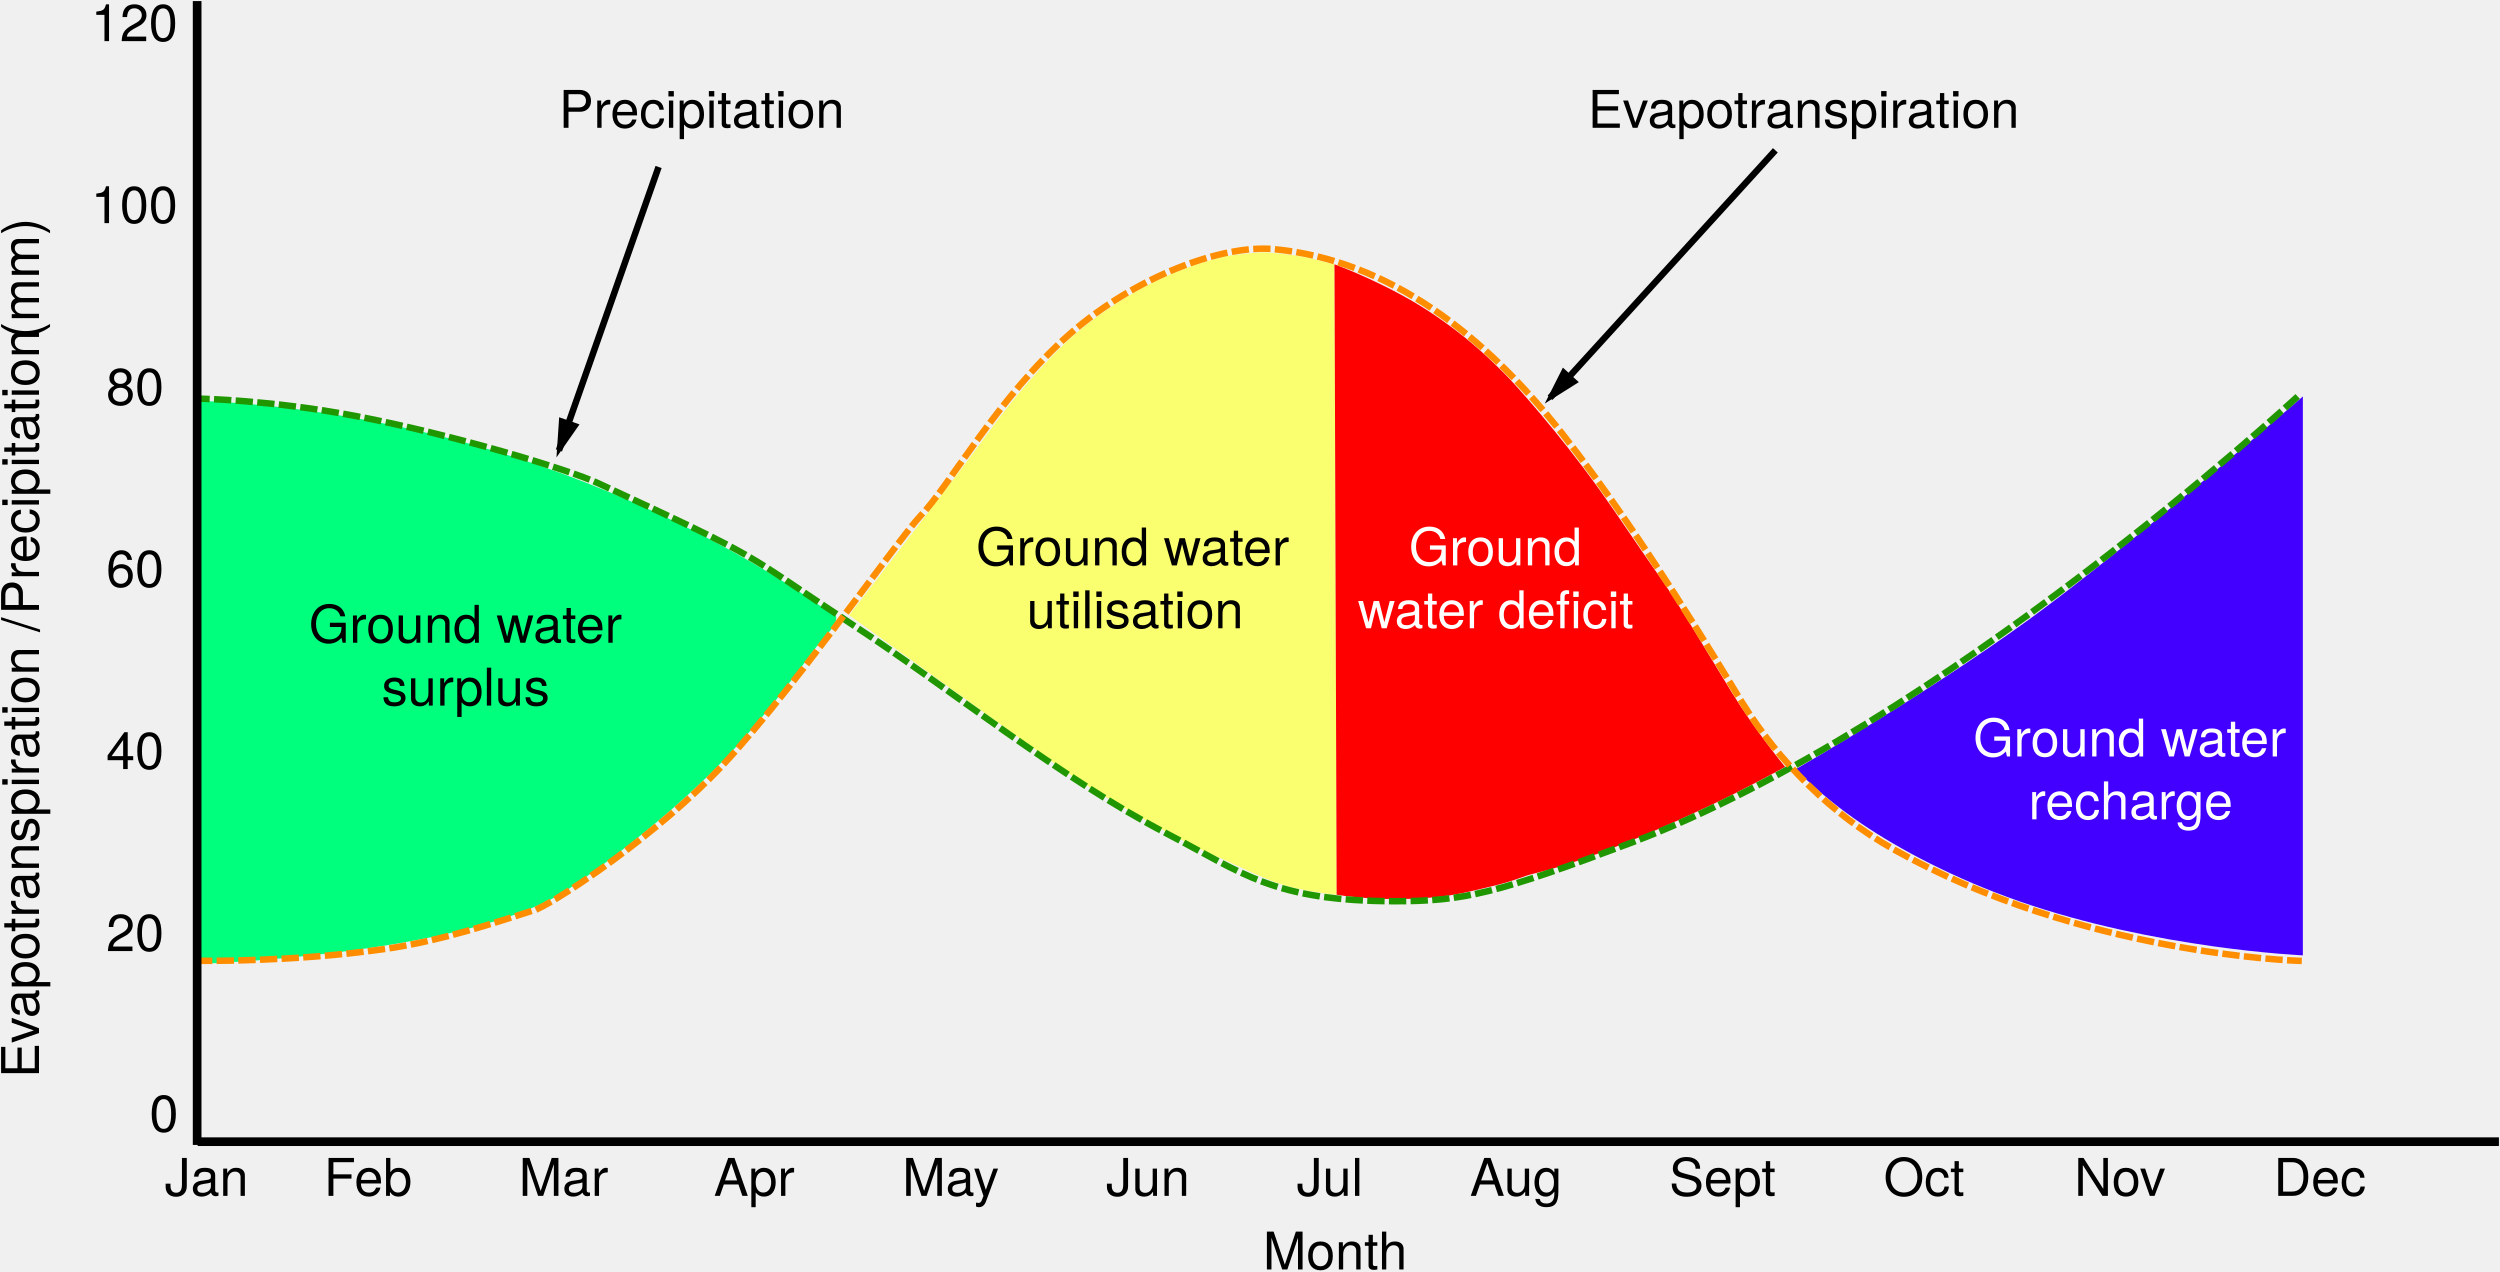
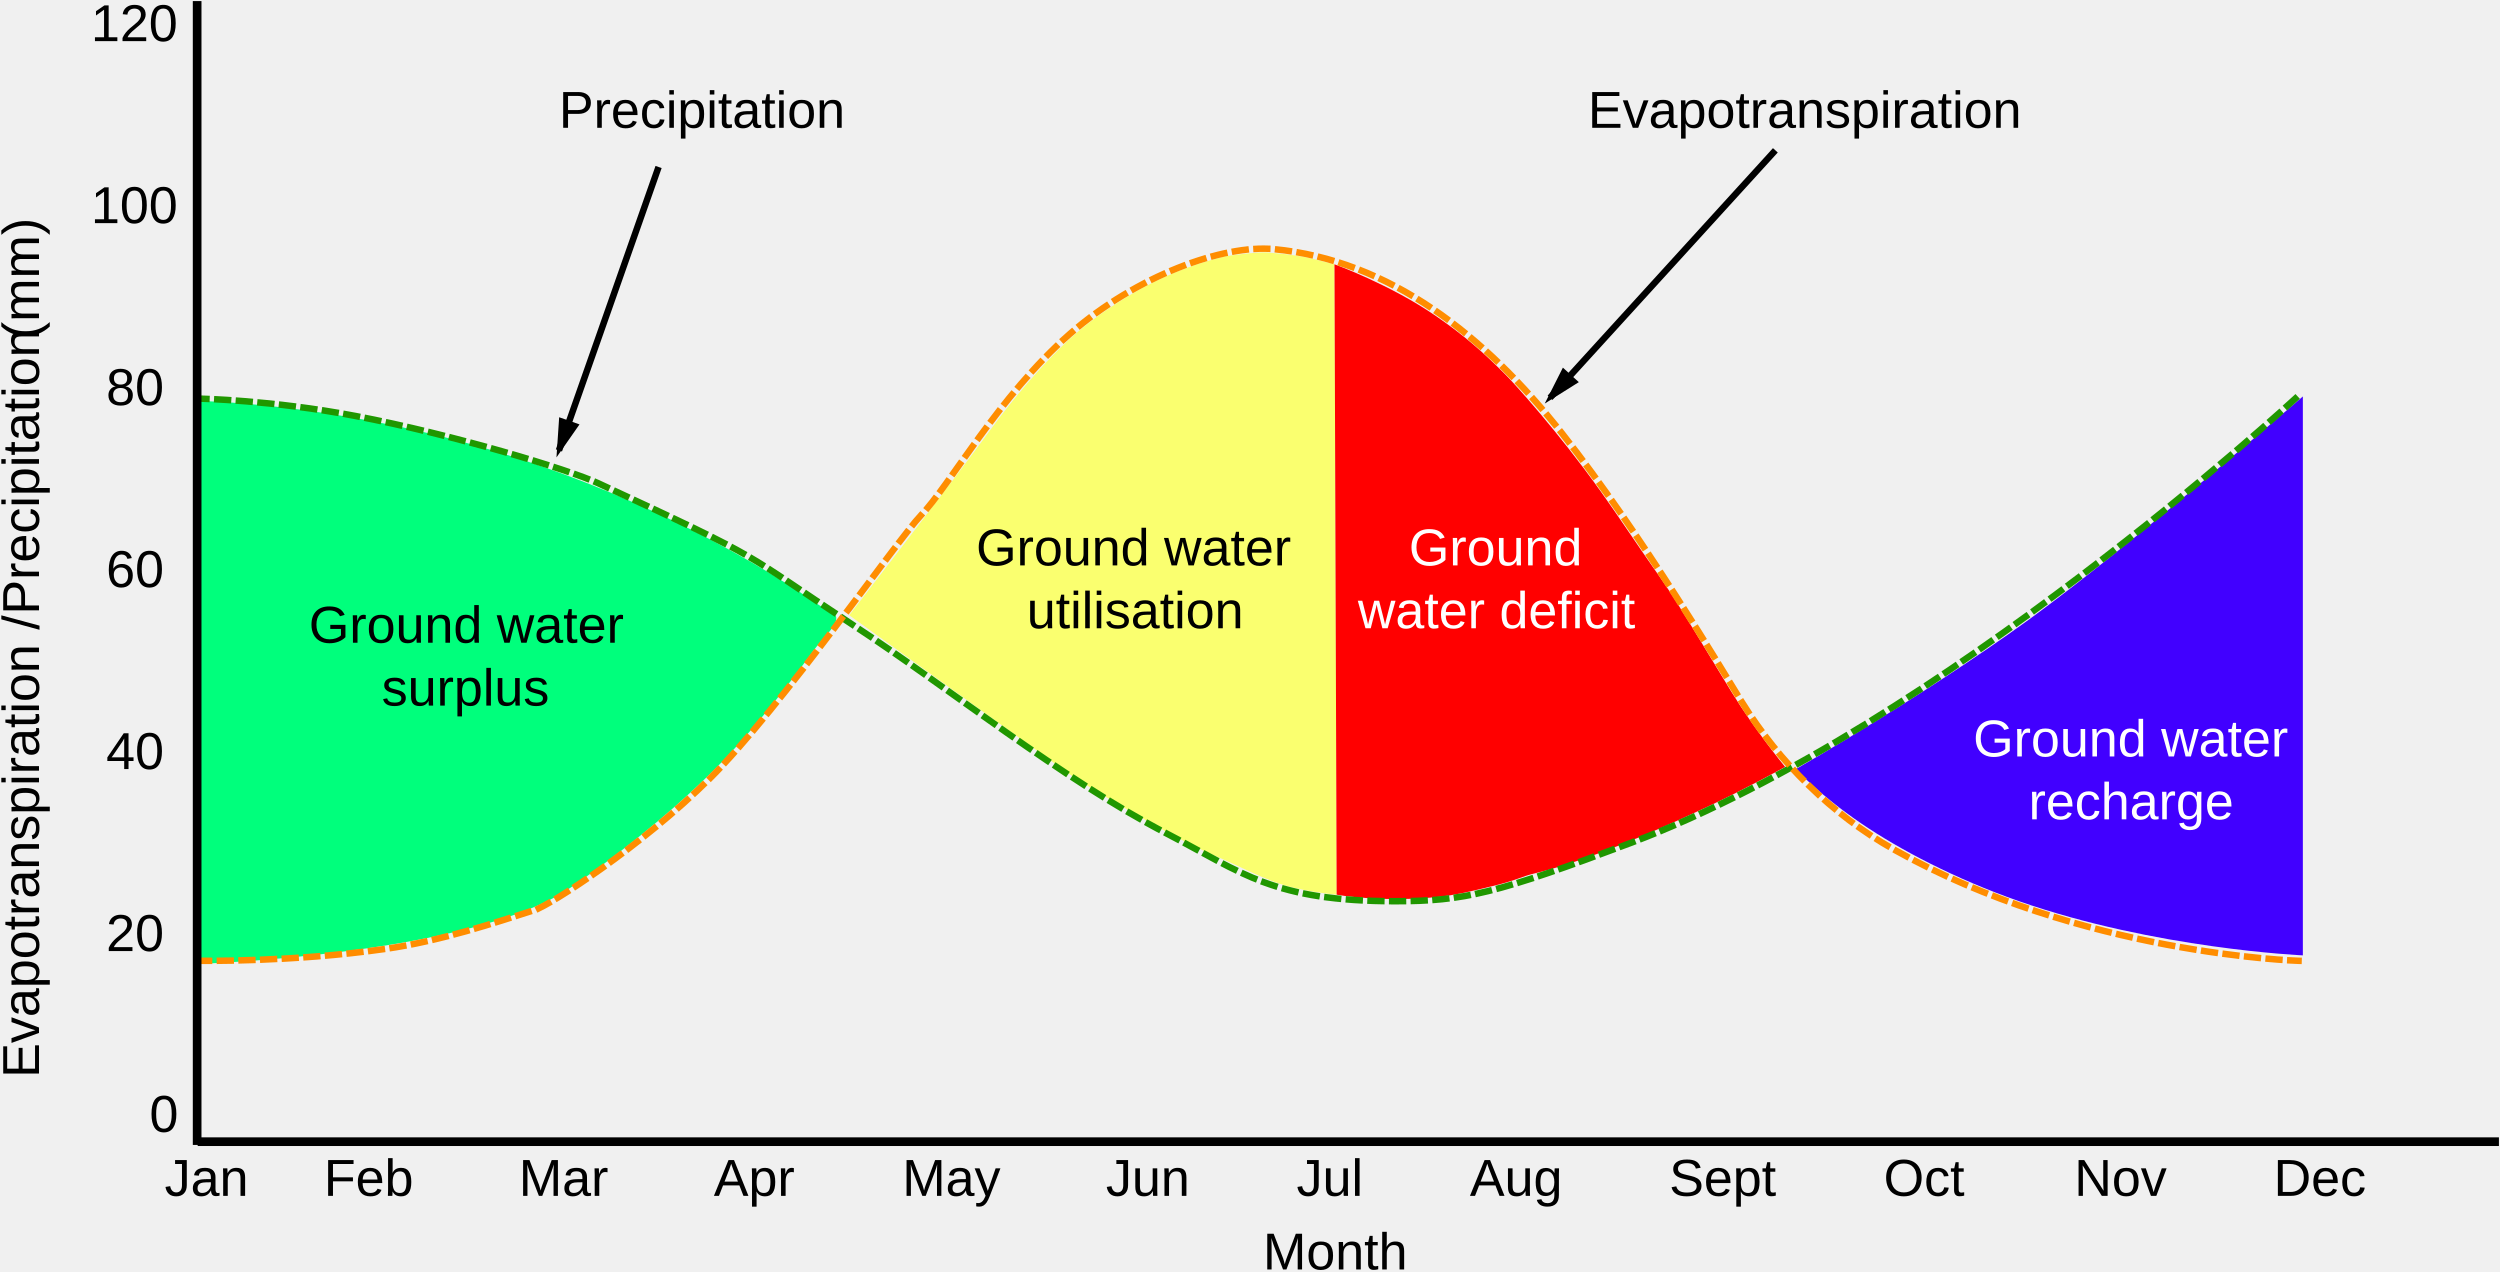
<svg xmlns="http://www.w3.org/2000/svg" width="1154px" height="587px" viewBox="0 0 1154 587" version="1.1">
  <description>Created with Sketch (http://www.bohemiancoding.com/sketch)</description>
+   <style>text{font-family:"Helvetica Neue","Arial",sans-serif;font-size:24px;font-weight:lighter;}</style>
+   <style>text{font-family:"Helvetica Neue","Arial",sans-serif;font-size:24px;font-weight:lighter;}</style>
  <g id="Page-1" stroke="none" stroke-width="1" fill="none" fill-rule="evenodd">
-     <g id="Axis-Labels" transform="translate(-5, -4)" font-weight="lighter" font-family="Helvetica Neue" fill="#000000" font-size="24">
+     <g id="Axis-Labels" transform="translate(-5, -4)" fill="#000000">
      <text id="120">
        <tspan x="47" y="23">120</tspan>
      </text>
      <text id="100">
        <tspan x="47" y="107">100</tspan>
      </text>
      <text id="80">
        <tspan x="54" y="191">80</tspan>
      </text>
      <text id="60">
        <tspan x="54" y="275">60</tspan>
      </text>
      <text id="40">
        <tspan x="54" y="359">40</tspan>
      </text>
      <text id="20">
        <tspan x="54" y="443">20</tspan>
      </text>
      <text id="0">
        <tspan x="74" y="526.484">0</tspan>
      </text>
      <text id="Jan">
        <tspan x="81" y="556">Jan</tspan>
      </text>
      <text id="Feb">
        <tspan x="154.5" y="556">Feb</tspan>
      </text>
      <text id="Mar">
        <tspan x="244.5" y="556">Mar</tspan>
      </text>
      <text id="Apr">
        <tspan x="334.5" y="556">Apr</tspan>
      </text>
      <text id="May">
        <tspan x="421.5" y="556">May</tspan>
      </text>
      <text id="Jun">
        <tspan x="515.5" y="556">Jun</tspan>
      </text>
      <text id="Jul">
        <tspan x="603.5" y="556">Jul</tspan>
      </text>
      <text id="Aug">
        <tspan x="683.5" y="556">Aug</tspan>
      </text>
      <text id="Sept">
        <tspan x="775.5" y="556">Sept</tspan>
      </text>
      <text id="Oct">
        <tspan x="874.5" y="556">Oct</tspan>
      </text>
      <text id="Nov">
        <tspan x="962.5" y="556">Nov</tspan>
      </text>
      <text id="Dec">
        <tspan x="1054.5" y="556">Dec</tspan>
      </text>
      <text id="Month">
        <tspan x="588" y="590">Month</tspan>
      </text>
      <text id="Evapotranspiration-/" transform="translate(14.5, 301.5) rotate(-90) translate(-14.5, -301.5) ">
        <tspan x="-185.5" y="310">Evapotranspiration / </tspan>
        <tspan x="28.316" y="310">Precipitation</tspan>
        <tspan x="155.468" y="310"> (mm)</tspan>
      </text>
    </g>
    <path d="M90 185C90 185 155.08 185.707 230.968 209 282.67 224.87 337.206 250.393 382 282 383.212 282.855 385.897 283.38 386 285 386.276 289.353 381.243 292.477 375 301 364.393 315.48 348.461 336.679 329 356 306.819 378.022 280.648 398.013 263 410 217.363 441 90 445 90 445L90 185Z" id="Surplus" fill="#00FF7C" />
    <path d="M392 284C392 284 443 218 456 200 469 182 481.098 168.953 489 161 501.457 148.463 518.471 137.138 533 130 547.674 122.791 559.818 119.828 563 119 564.576 118.59 566 118 576 117 586 116 585.22 116.756 590 117 593.007 117.153 602.143 118.528 604 119 610.673 120.696 616 122 616 122L617 413C617 413 609.833 412.546 598 410 585.768 407.368 571.719 399.586 563 396 538.821 386.056 496 359 496 359L392 284Z" id="Utilisation" fill="#FAFF6F" />
    <path d="M616 122C616 122 641.883 131.38 663 146 676 155 684 162 695 173 698.649 176.649 719.148 199.13 739 227 748.414 240.216 752.796 247.28 768 269 775 279 788 301 799 319 810 337 824 354 824 354 824 354 806.065 364.012 789 372 778.358 376.982 738.335 396.024 709 403 701.414 404.804 701.433 405.961 689 409 676.567 412.039 671.063 413.255 664 414 637.968 416.747 617 413 617 413L616 122Z" id="Deficit" fill="#FF0000" />
    <path d="M946 279C995 242 1063 183 1063 183L1063 441C1063 441 995 438 932 416 902.268 405.617 876.7 392.069 859 380 839.195 366.496 829 355 829 355 829 355 897 316 946 279Z" id="Recharge" fill="#4100FF" />
    <path d="M1059.5 184C1059.5 184 896 335 753 389 690.948 412.432 675.7 416 644 416 588 416 573.696 403.066 539 385 489.354 359.149 438.427 317.817 393 288 340.971 253.849 356 260 276 223 262.363 216.693 209.617 200.689 164 192 125.488 184.665 92 184 92 184" id="Precipitation-Line" stroke="#209700" stroke-width="3" stroke-linecap="square" stroke-dasharray="5" />
    <path d="M91.5 443.5C91.5 443.5 134.378 444.24 178 438 203.422 434.364 228.59 425.891 247 420 253.623 417.881 295.427 391.39 328 359 360.218 326.964 415.189 248.069 425 238 437.947 224.712 460.992 182.853 494 154 524.607 127.246 564.816 112.798 588 115 641.417 120.073 685.422 154.806 721 200 758 247 795.612 310.451 804 324 821.187 351.761 845.513 375.972 874 392 960.611 440.73 1061 443.5 1061 443.5" id="Evapotranspiration-Line" stroke="#FF8D00" stroke-width="3" stroke-linecap="square" stroke-dasharray="5" />
    <path d="M90 2.5L90 526.501 90 527.501 92 527.501 92 526.501 92 2.5 92 1.5 90 1.5 90 2.5ZM1151.5 526L93.25 526 92.25 526 92.25 528 93.25 528 1151.5 528 1152.5 528 1152.5 526 1151.5 526Z" id="Axis" stroke="#000000" stroke-width="2" stroke-linecap="square" />
    <g id="Labels" transform="translate(109, 36)">
-       <text id="Precipitation" font-family="Helvetica Neue" font-size="24" font-weight="lighter" fill="#000000">
+       <text id="Precipitation" fill="#000000">
        <tspan x="149" y="23">Precipitation</tspan>
      </text>
-       <text id="Evapotranspiration" font-family="Helvetica Neue" font-size="24" font-weight="lighter" fill="#000000">
+       <text id="Evapotranspiration" fill="#000000">
        <tspan x="624" y="23">Evapotranspiration</tspan>
      </text>
-       <text id="Ground-water-deficit" font-family="Helvetica Neue" font-size="24" font-weight="lighter" fill="#FFFFFF">
+       <text id="Ground-water-deficit" fill="#FFFFFF">
        <tspan x="541.346" y="225">Ground </tspan>
        <tspan x="517.79" y="254">water deficit</tspan>
      </text>
      <path d="M194.5 42.5L149.5 170.5" id="Line" stroke="#000000" stroke-width="3" stroke-linecap="square" />
      <path id="Line-decoration-1" d="M149.725 169.859C151.97 166.641 153.893 163.883 156.138 160.665 154.156 159.969 152.458 159.372 150.477 158.675 150.214 162.589 149.989 165.944 149.725 169.859 149.725 169.859 149.725 169.859 149.725 169.859Z" stroke="#000000" stroke-width="3" stroke-linecap="square" />
      <path d="M709.5 34.5L607.5 146.5" id="Line" stroke="#000000" stroke-width="3" stroke-linecap="square" />
      <path id="Line-decoration-1" d="M607.827 146.141C611.149 144.053 613.996 142.264 617.317 140.176 615.765 138.762 614.434 137.55 612.881 136.136 611.112 139.638 609.596 142.639 607.827 146.141 607.827 146.141 607.827 146.141 607.827 146.141Z" stroke="#000000" stroke-width="3" stroke-linecap="square" />
-       <text id="Ground-water-surplus" font-family="Helvetica Neue" font-size="24" font-weight="lighter" fill="#000000">
+       <text id="Ground-water-surplus" fill="#000000">
        <tspan x="33.58" y="260.692">Ground water </tspan>
        <tspan x="67.18" y="289.692">surplus</tspan>
      </text>
-       <text id="Ground-water-utilisa" font-family="Helvetica Neue" font-size="24" font-weight="lighter" fill="#000000">
+       <text id="Ground-water-utilisa" fill="#000000">
        <tspan x="341.58" y="225">Ground water </tspan>
        <tspan x="364.956" y="254">utilisation</tspan>
      </text>
-       <text id="Ground-water-recharg" font-family="Helvetica Neue" font-size="24" font-weight="lighter" fill="#FFFFFF">
+       <text id="Ground-water-recharg" fill="#FFFFFF">
        <tspan x="801.83" y="313.192">Ground water </tspan>
        <tspan x="827.378" y="342.192">recharge</tspan>
      </text>
    </g>
  </g>
</svg>
